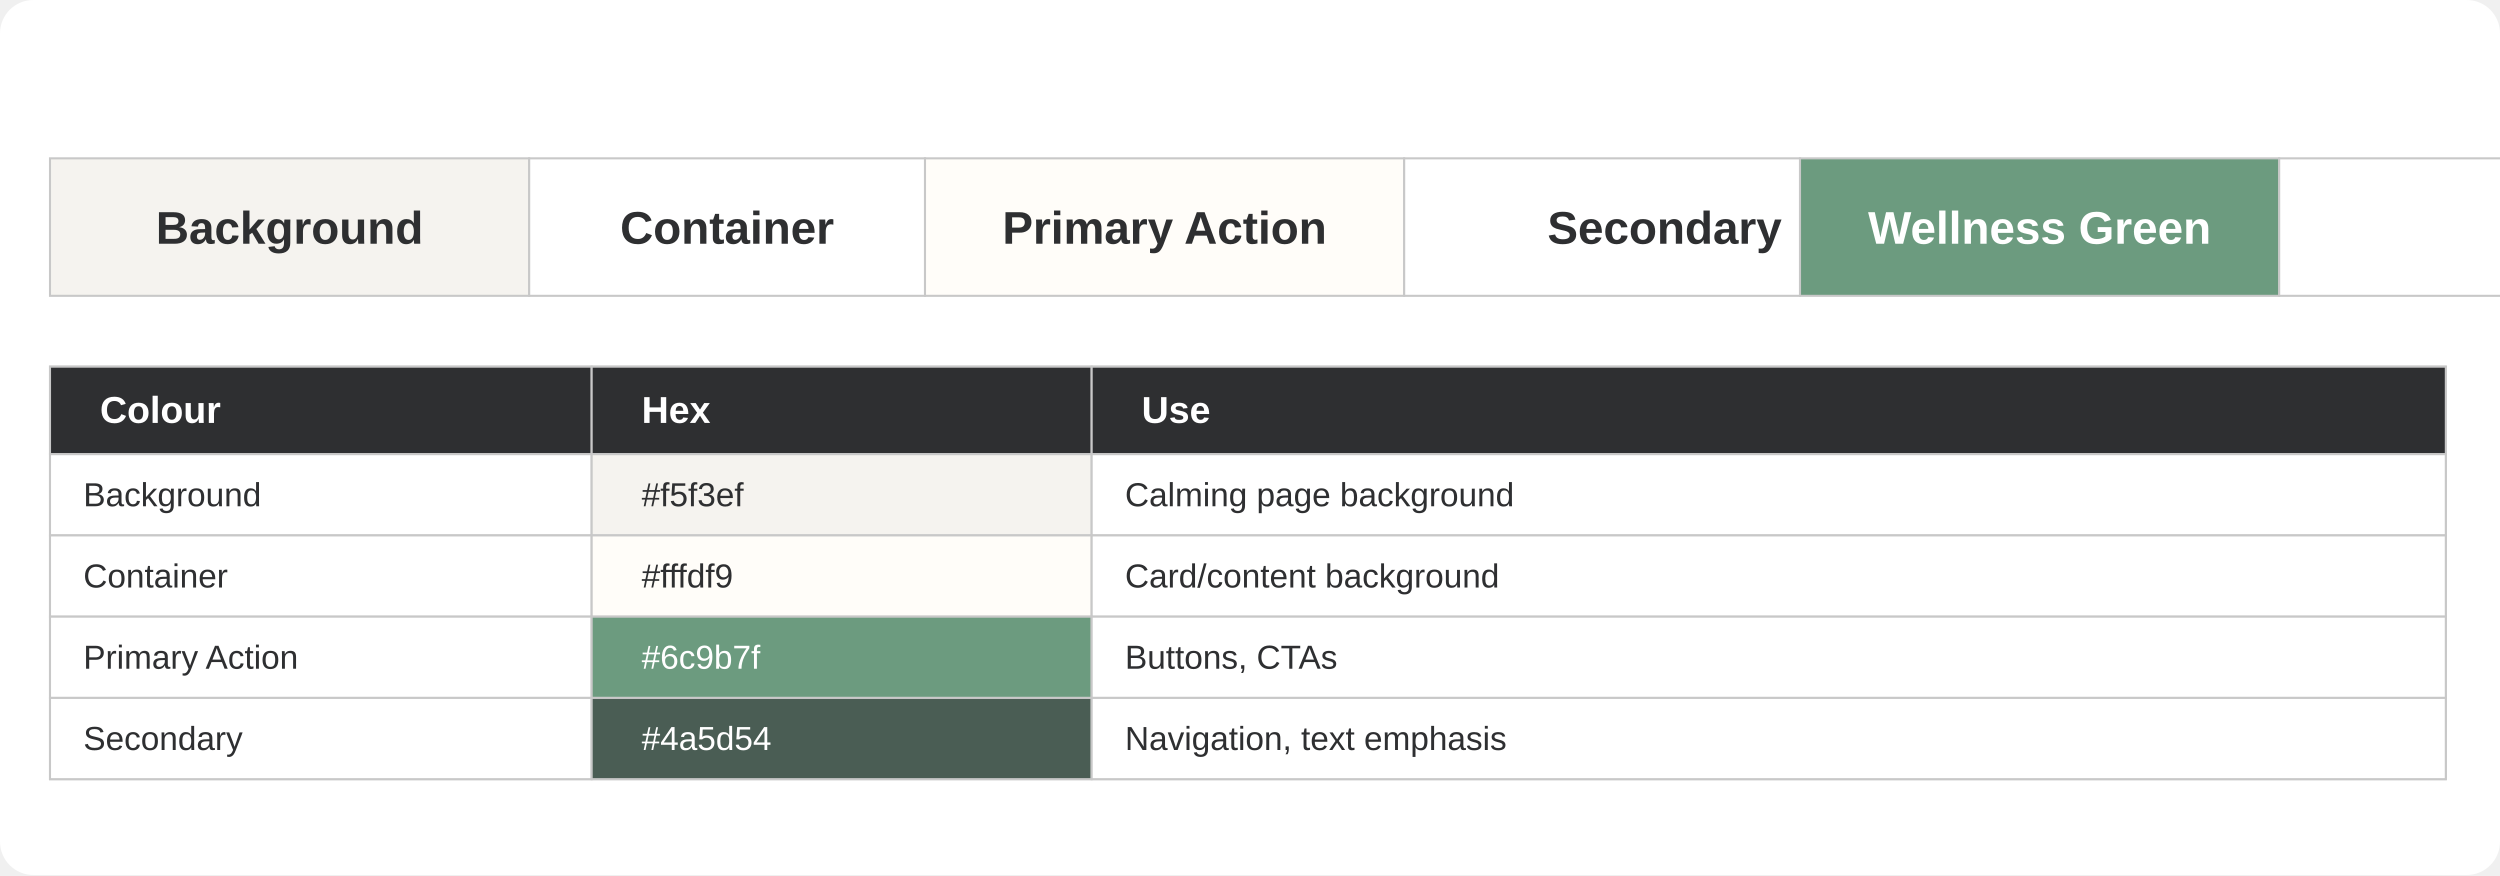
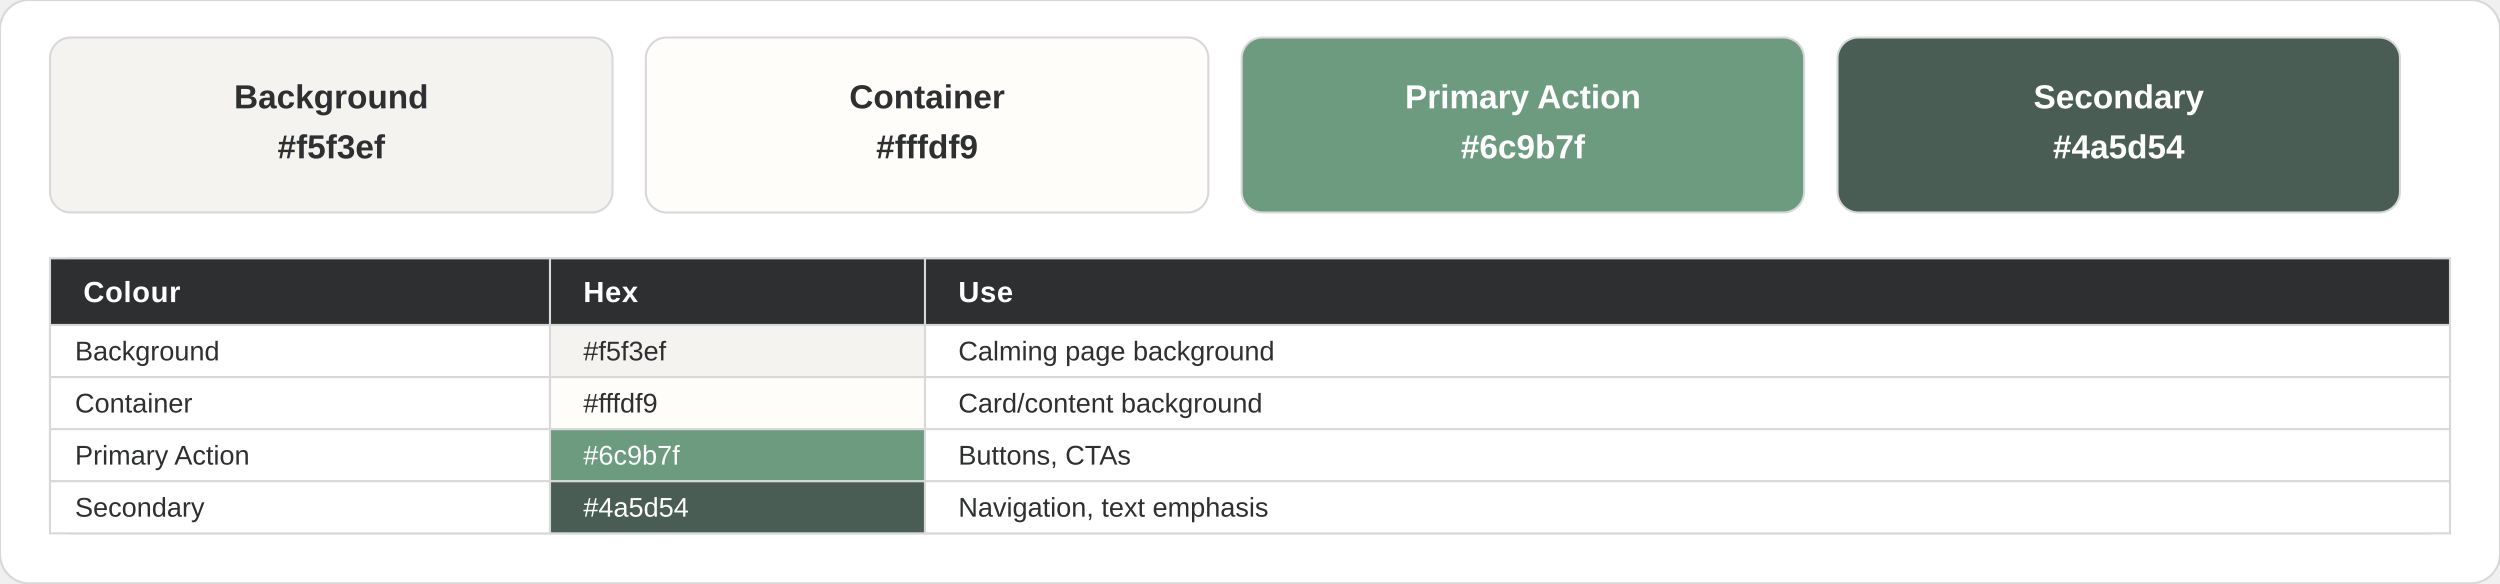
- <svg xmlns="http://www.w3.org/2000/svg" width="1200" height="420" viewBox="0 0 1200 420" role="img" aria-labelledby="title desc">
+ <svg xmlns="http://www.w3.org/2000/svg" width="1200" height="280" viewBox="0 0 1200 280" role="img" aria-labelledby="title desc">
  <style>
-     .bg { fill: #ffffff; }
-     .title { font: 700 30px Arial, sans-serif; fill: #ffffff; }
-     .label { font: 600 22px Arial, sans-serif; fill: #ffffff; }
-     .dark { fill: #2e2f31; }
-     .tableHead { font: 700 18px Arial, sans-serif; fill: #ffffff; }
-     .tableText { font: 16px Arial, sans-serif; fill: #2e2f31; }
-     .tableTextLight { font: 16px Arial, sans-serif; fill: #ffffff; }
-     .border { stroke: #c8c8c8; stroke-width: 1; }
+     .panel { fill: #ffffff; stroke: #d8d8d8; stroke-width: 1; }
+     .swatchTextLight { font: 700 16px Arial, sans-serif; fill: #ffffff; }
+     .swatchTextDark { font: 700 16px Arial, sans-serif; fill: #2e2f31; }
+     .metaTitle { font: 700 14px Arial, sans-serif; fill: #ffffff; letter-spacing: .3px; }
+     .metaText { font: 13px Arial, sans-serif; fill: #2e2f31; }
+     .metaTextLight { font: 13px Arial, sans-serif; fill: #ffffff; }
+     .border { stroke: #d8d8d8; stroke-width: 1; }
  </style>
-   <rect class="bg" x="0" y="0" width="1200" height="420" rx="16" />
-   <text class="title" x="36" y="44" fill="#2e2f31">Primary Colours</text>
-   <g transform="translate(24,76)">
-     <rect x="0" y="0" width="230" height="66" fill="#f5f3ef" class="border" />
-     <rect x="230" y="0" width="190" height="66" fill="#ffffff" class="border" />
-     <rect x="420" y="0" width="230" height="66" fill="#fffdf9" class="border" />
-     <rect x="650" y="0" width="190" height="66" fill="#ffffff" class="border" />
-     <rect x="840" y="0" width="230" height="66" fill="#6c9b7f" class="border" />
-     <rect x="1070" y="0" width="130" height="66" fill="#ffffff" class="border" />
-     <text class="label dark" x="115" y="41" text-anchor="middle">Background</text>
-     <text class="label dark" x="325" y="41" text-anchor="middle">Container</text>
-     <text class="label dark" x="535" y="41" text-anchor="middle">Primary Action</text>
-     <text class="label dark" x="775" y="41" text-anchor="middle">Secondary</text>
-     <text class="label" x="955" y="41" text-anchor="middle">Wellness Green</text>
+   <rect class="panel" x="0" y="0" width="1200" height="280" rx="14" />
+   <g transform="translate(24,18)">
+     <rect x="0" y="0" width="270" height="84" rx="10" fill="#f5f3ef" class="border" />
+     <rect x="286" y="0" width="270" height="84" rx="10" fill="#fffdf9" class="border" />
+     <rect x="572" y="0" width="270" height="84" rx="10" fill="#6c9b7f" class="border" />
+     <rect x="858" y="0" width="270" height="84" rx="10" fill="#4a5d54" class="border" />
+     <text class="swatchTextDark" x="135" y="34" text-anchor="middle">Background</text>
+     <text class="swatchTextDark" x="135" y="58" text-anchor="middle">#f5f3ef</text>
+     <text class="swatchTextDark" x="421" y="34" text-anchor="middle">Container</text>
+     <text class="swatchTextDark" x="421" y="58" text-anchor="middle">#fffdf9</text>
+     <text class="swatchTextLight" x="707" y="34" text-anchor="middle">Primary Action</text>
+     <text class="swatchTextLight" x="707" y="58" text-anchor="middle">#6c9b7f</text>
+     <text class="swatchTextLight" x="993" y="34" text-anchor="middle">Secondary</text>
+     <text class="swatchTextLight" x="993" y="58" text-anchor="middle">#4a5d54</text>
  </g>
-   <g transform="translate(24,176)">
-     <rect x="0" y="0" width="1150" height="198" fill="#ffffff" class="border" />
-     <rect x="0" y="0" width="260" height="42" fill="#2e2f31" class="border" />
-     <rect x="260" y="0" width="240" height="42" fill="#2e2f31" class="border" />
-     <rect x="500" y="0" width="650" height="42" fill="#2e2f31" class="border" />
-     <text class="tableHead" x="24" y="27">Colour</text>
-     <text class="tableHead" x="284" y="27">Hex</text>
-     <text class="tableHead" x="524" y="27">Use</text>
-     <g transform="translate(0,42)">
-       <rect x="0" y="0" width="260" height="39" fill="#ffffff" class="border" />
-       <rect x="260" y="0" width="240" height="39" fill="#f5f3ef" class="border" />
-       <rect x="500" y="0" width="650" height="39" fill="#ffffff" class="border" />
-       <text class="tableText" x="16" y="25">Background</text>
-       <text class="tableText" x="284" y="25">#f5f3ef</text>
-       <text class="tableText" x="516" y="25">Calming page background</text>
+   <g transform="translate(24,124)">
+     <rect x="0" y="0" width="1152" height="132" rx="10" fill="#ffffff" class="border" />
+     <rect x="0" y="0" width="240" height="32" fill="#2e2f31" class="border" />
+     <rect x="240" y="0" width="180" height="32" fill="#2e2f31" class="border" />
+     <rect x="420" y="0" width="732" height="32" fill="#2e2f31" class="border" />
+     <text class="metaTitle" x="16" y="21">Colour</text>
+     <text class="metaTitle" x="256" y="21">Hex</text>
+     <text class="metaTitle" x="436" y="21">Use</text>
+     <g transform="translate(0,32)">
+       <rect x="0" y="0" width="240" height="25" fill="#ffffff" class="border" />
+       <rect x="240" y="0" width="180" height="25" fill="#f5f3ef" class="border" />
+       <rect x="420" y="0" width="732" height="25" fill="#ffffff" class="border" />
+       <text class="metaText" x="12" y="17">Background</text>
+       <text class="metaText" x="256" y="17">#f5f3ef</text>
+       <text class="metaText" x="436" y="17">Calming page background</text>
    </g>
-     <g transform="translate(0,81)">
-       <rect x="0" y="0" width="260" height="39" fill="#ffffff" class="border" />
-       <rect x="260" y="0" width="240" height="39" fill="#fffdf9" class="border" />
-       <rect x="500" y="0" width="650" height="39" fill="#ffffff" class="border" />
-       <text class="tableText" x="16" y="25">Container</text>
-       <text class="tableText" x="284" y="25">#fffdf9</text>
-       <text class="tableText" x="516" y="25">Card/content background</text>
+     <g transform="translate(0,57)">
+       <rect x="0" y="0" width="240" height="25" fill="#ffffff" class="border" />
+       <rect x="240" y="0" width="180" height="25" fill="#fffdf9" class="border" />
+       <rect x="420" y="0" width="732" height="25" fill="#ffffff" class="border" />
+       <text class="metaText" x="12" y="17">Container</text>
+       <text class="metaText" x="256" y="17">#fffdf9</text>
+       <text class="metaText" x="436" y="17">Card/content background</text>
    </g>
-     <g transform="translate(0,120)">
-       <rect x="0" y="0" width="260" height="39" fill="#ffffff" class="border" />
-       <rect x="260" y="0" width="240" height="39" fill="#6c9b7f" class="border" />
-       <rect x="500" y="0" width="650" height="39" fill="#ffffff" class="border" />
-       <text class="tableText" x="16" y="25">Primary Action</text>
-       <text class="tableTextLight" x="284" y="25">#6c9b7f</text>
-       <text class="tableText" x="516" y="25">Buttons, CTAs</text>
+     <g transform="translate(0,82)">
+       <rect x="0" y="0" width="240" height="25" fill="#ffffff" class="border" />
+       <rect x="240" y="0" width="180" height="25" fill="#6c9b7f" class="border" />
+       <rect x="420" y="0" width="732" height="25" fill="#ffffff" class="border" />
+       <text class="metaText" x="12" y="17">Primary Action</text>
+       <text class="metaTextLight" x="256" y="17">#6c9b7f</text>
+       <text class="metaText" x="436" y="17">Buttons, CTAs</text>
    </g>
-     <g transform="translate(0,159)">
-       <rect x="0" y="0" width="260" height="39" fill="#ffffff" class="border" />
-       <rect x="260" y="0" width="240" height="39" fill="#4a5d54" class="border" />
-       <rect x="500" y="0" width="650" height="39" fill="#ffffff" class="border" />
-       <text class="tableText" x="16" y="25">Secondary</text>
-       <text class="tableTextLight" x="284" y="25">#4a5d54</text>
-       <text class="tableText" x="516" y="25">Navigation, text emphasis</text>
+     <g transform="translate(0,107)">
+       <rect x="0" y="0" width="240" height="25" fill="#ffffff" class="border" />
+       <rect x="240" y="0" width="180" height="25" fill="#4a5d54" class="border" />
+       <rect x="420" y="0" width="732" height="25" fill="#ffffff" class="border" />
+       <text class="metaText" x="12" y="17">Secondary</text>
+       <text class="metaTextLight" x="256" y="17">#4a5d54</text>
+       <text class="metaText" x="436" y="17">Navigation, text emphasis</text>
    </g>
  </g>
</svg>
